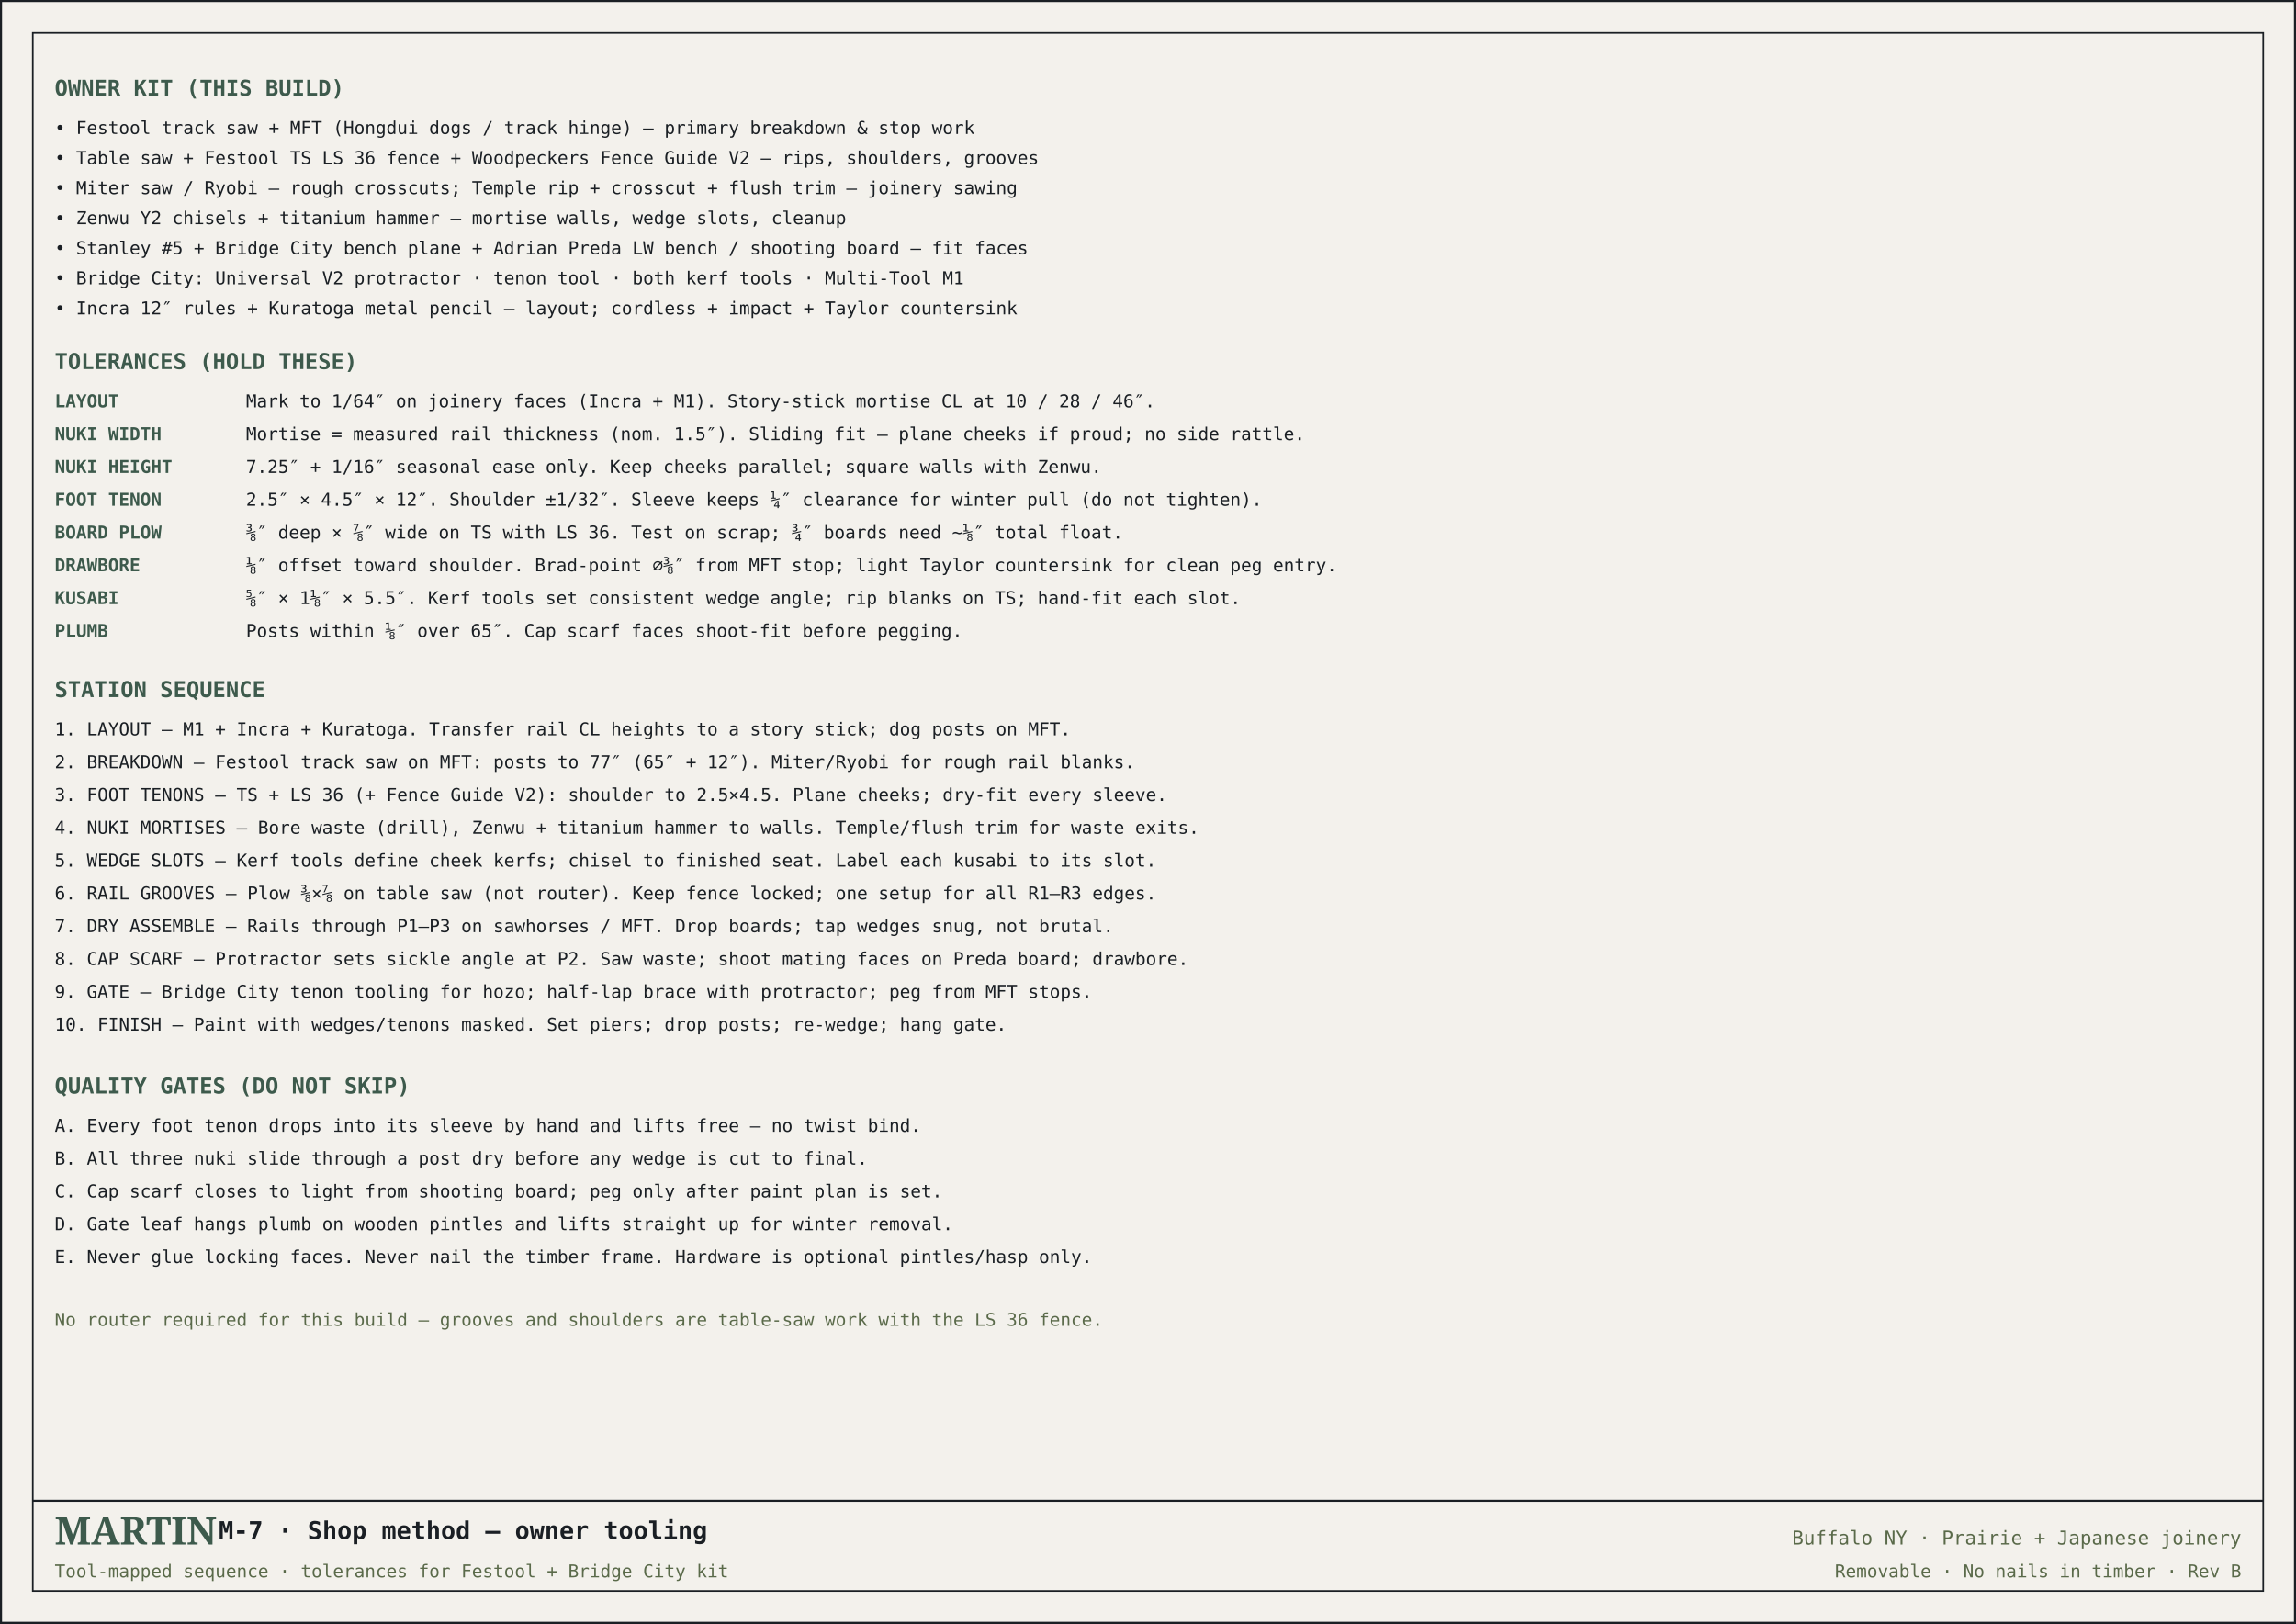
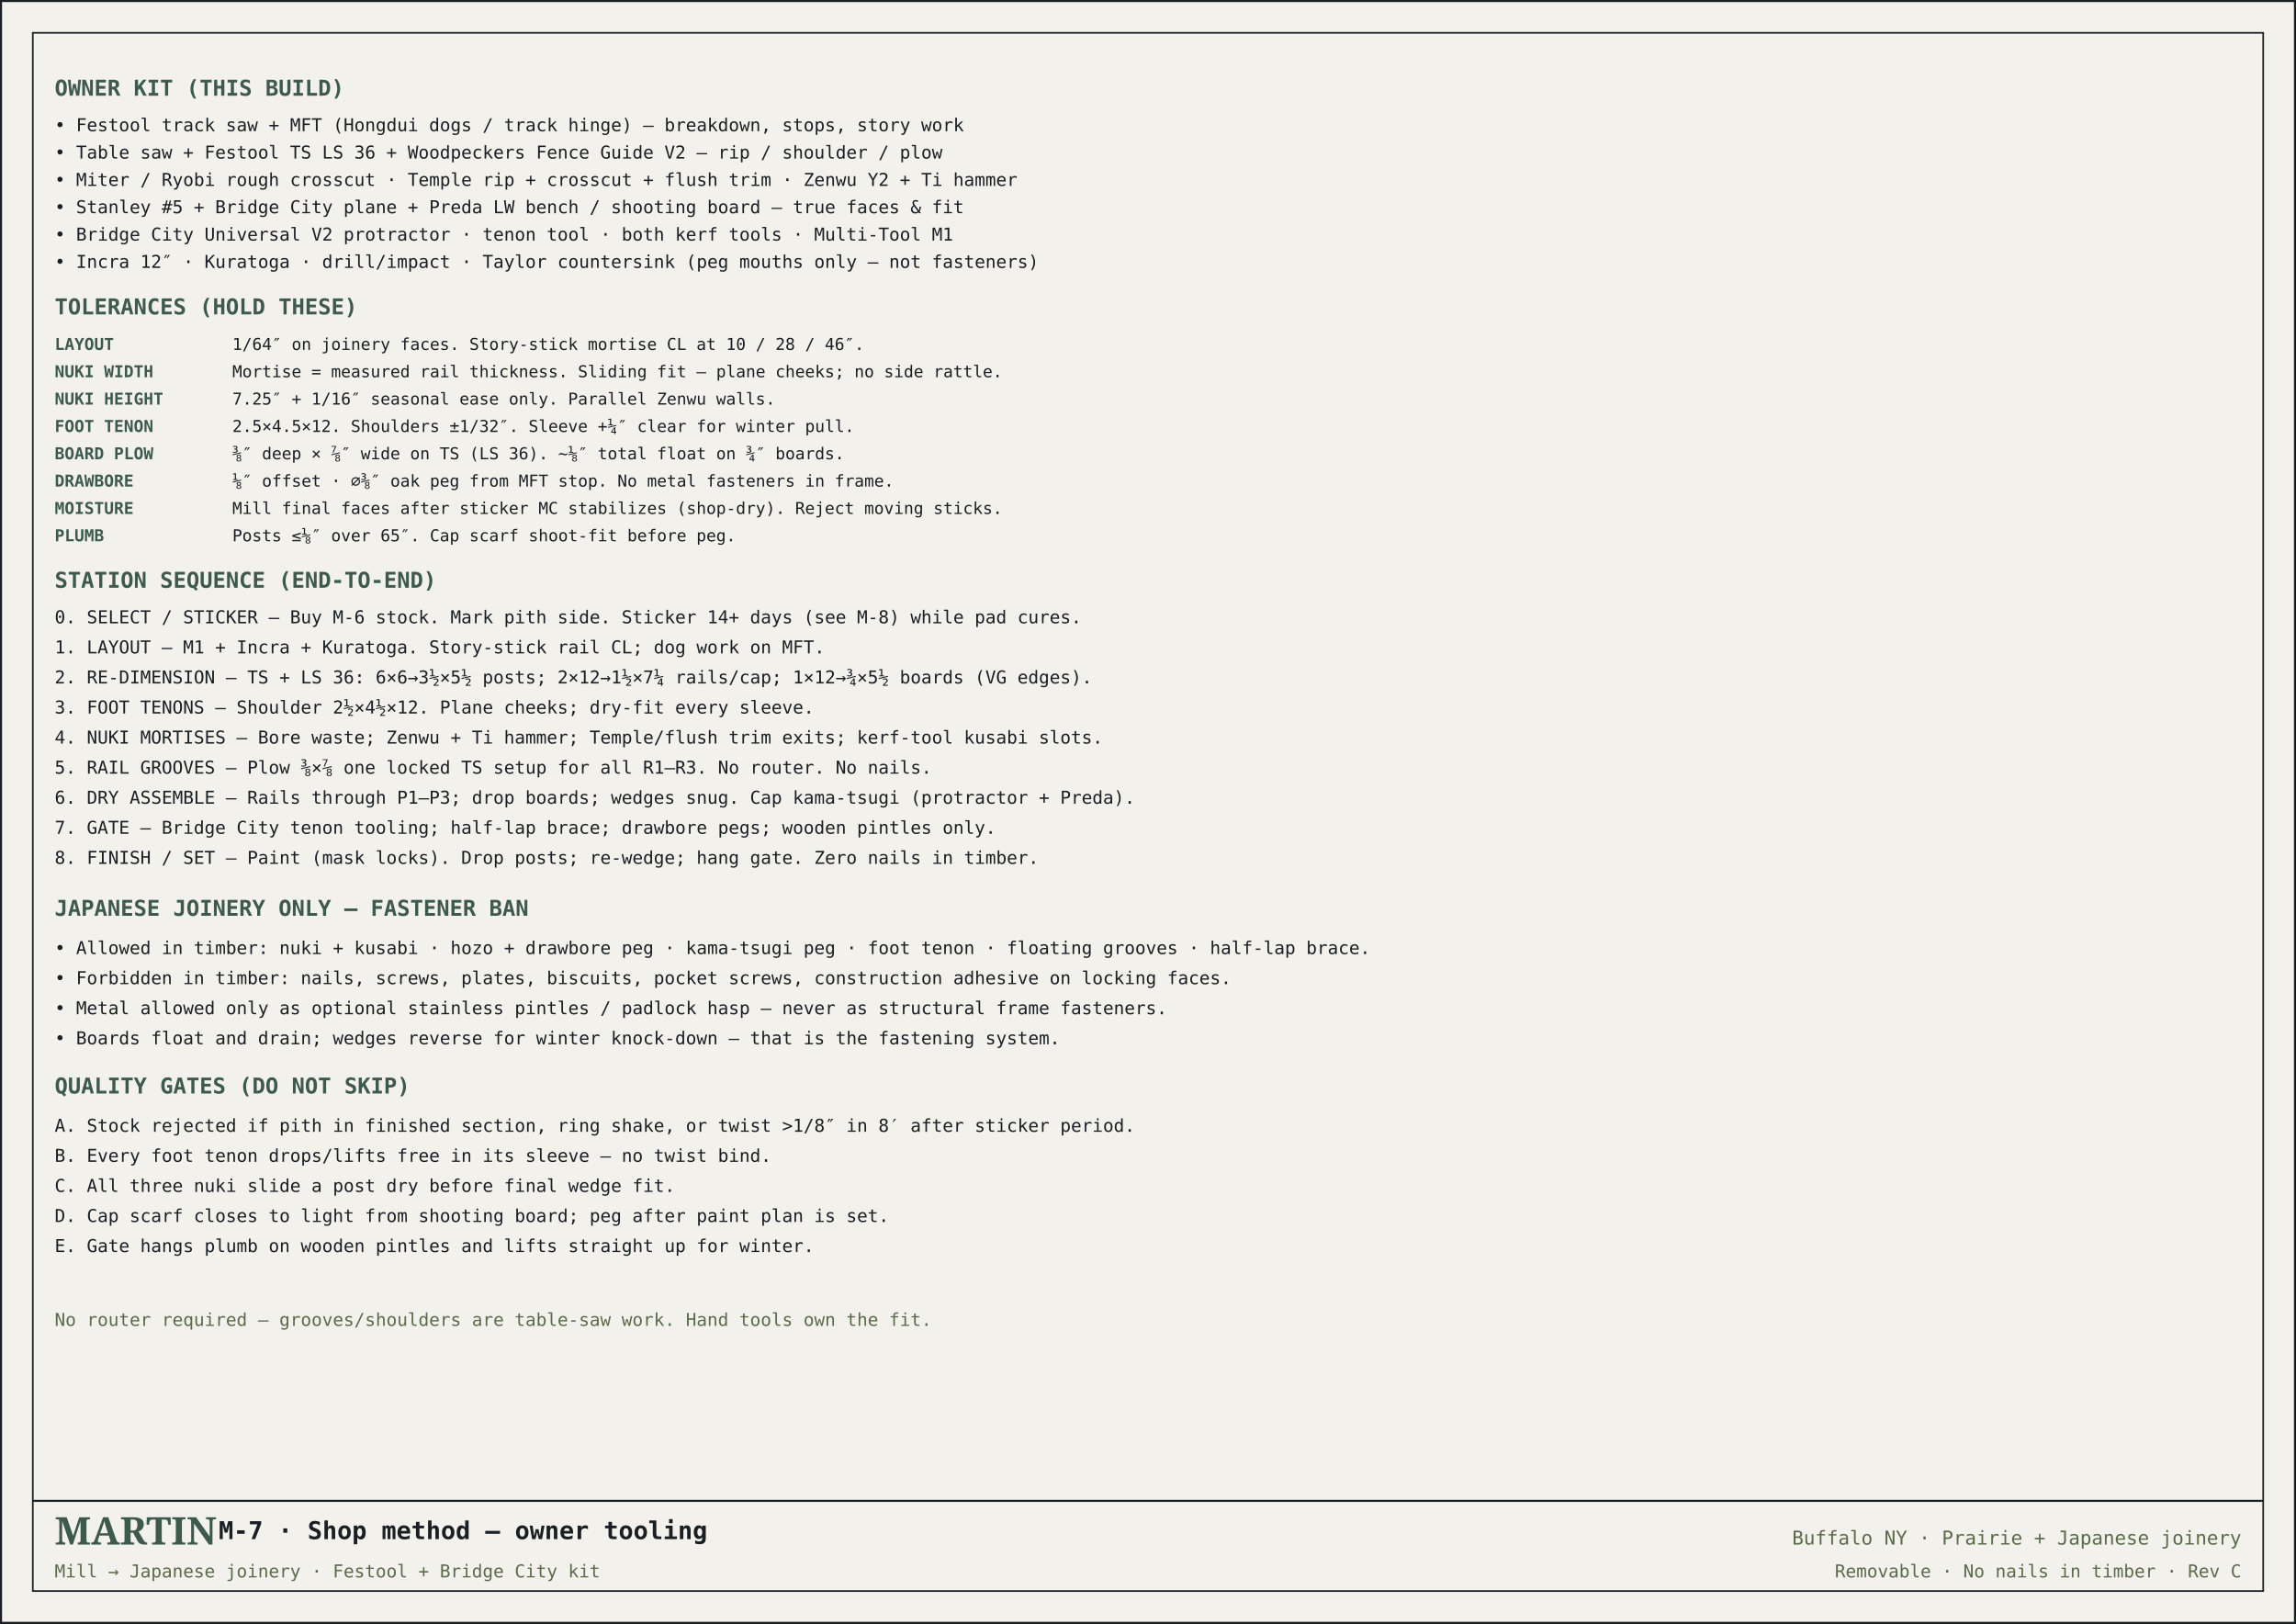
<svg xmlns="http://www.w3.org/2000/svg" width="1680" height="1188" viewBox="0 0 1680 1188">
  <rect x="0.0" y="0.0" width="1680.0" height="1188.0" fill="#f3f1ec" stroke="#1a1f24" stroke-width="3" />
  <rect x="24.0" y="24.0" width="1632.0" height="1140.0" fill="none" stroke="#1a1f24" stroke-width="1.2" />
  <line x1="24.0" y1="1098.0" x2="1656.0" y2="1098.0" stroke="#1a1f24" stroke-width="1.5" />
  <text x="40.0" y="1130.0" font-family="Georgia, serif" font-size="28" fill="#3d5a4c" text-anchor="start" font-weight="600">MARTIN</text>
  <text x="160.0" y="1126.0" font-family="IBM Plex Mono, Menlo, monospace" font-size="18" fill="#1a1f24" text-anchor="start" font-weight="600">M-7  ·  Shop method — owner tooling</text>
-   <text x="40.0" y="1154.0" font-family="IBM Plex Mono, Menlo, monospace" font-size="13" fill="#5a6a4a" text-anchor="start">Tool-mapped sequence · tolerances for Festool + Bridge City kit</text>
+   <text x="40.0" y="1154.0" font-family="IBM Plex Mono, Menlo, monospace" font-size="13" fill="#5a6a4a" text-anchor="start">Mill → Japanese joinery · Festool + Bridge City kit</text>
  <text x="1640.0" y="1130.0" font-family="IBM Plex Mono, Menlo, monospace" font-size="14" fill="#5a6a4a" text-anchor="end">Buffalo NY · Prairie + Japanese joinery</text>
-   <text x="1640.0" y="1154.0" font-family="IBM Plex Mono, Menlo, monospace" font-size="13" fill="#5a6a4a" text-anchor="end">Removable · No nails in timber · Rev B</text>
+   <text x="1640.0" y="1154.0" font-family="IBM Plex Mono, Menlo, monospace" font-size="13" fill="#5a6a4a" text-anchor="end">Removable · No nails in timber · Rev C</text>
  <text x="40.0" y="70.0" font-family="IBM Plex Mono, Menlo, monospace" font-size="16" fill="#3d5a4c" text-anchor="start" font-weight="600">OWNER KIT (THIS BUILD)</text>
-   <text x="40.0" y="98.0" font-family="IBM Plex Mono, Menlo, monospace" font-size="13" fill="#1a1f24" text-anchor="start">•  Festool track saw + MFT (Hongdui dogs / track hinge) — primary breakdown &amp; stop work</text>
-   <text x="40.0" y="120.0" font-family="IBM Plex Mono, Menlo, monospace" font-size="13" fill="#1a1f24" text-anchor="start">•  Table saw + Festool TS LS 36 fence + Woodpeckers Fence Guide V2 — rips, shoulders, grooves</text>
-   <text x="40.0" y="142.0" font-family="IBM Plex Mono, Menlo, monospace" font-size="13" fill="#1a1f24" text-anchor="start">•  Miter saw / Ryobi — rough crosscuts; Temple rip + crosscut + flush trim — joinery sawing</text>
-   <text x="40.0" y="164.0" font-family="IBM Plex Mono, Menlo, monospace" font-size="13" fill="#1a1f24" text-anchor="start">•  Zenwu Y2 chisels + titanium hammer — mortise walls, wedge slots, cleanup</text>
-   <text x="40.0" y="186.0" font-family="IBM Plex Mono, Menlo, monospace" font-size="13" fill="#1a1f24" text-anchor="start">•  Stanley #5 + Bridge City bench plane + Adrian Preda LW bench / shooting board — fit faces</text>
-   <text x="40.0" y="208.0" font-family="IBM Plex Mono, Menlo, monospace" font-size="13" fill="#1a1f24" text-anchor="start">•  Bridge City: Universal V2 protractor · tenon tool · both kerf tools · Multi-Tool M1</text>
-   <text x="40.0" y="230.0" font-family="IBM Plex Mono, Menlo, monospace" font-size="13" fill="#1a1f24" text-anchor="start">•  Incra 12″ rules + Kuratoga metal pencil — layout; cordless + impact + Taylor countersink</text>
-   <text x="40.0" y="270.0" font-family="IBM Plex Mono, Menlo, monospace" font-size="16" fill="#3d5a4c" text-anchor="start" font-weight="600">TOLERANCES (HOLD THESE)</text>
-   <text x="40.0" y="298.0" font-family="IBM Plex Mono, Menlo, monospace" font-size="13" fill="#3d5a4c" text-anchor="start" font-weight="600">LAYOUT</text>
-   <text x="180.0" y="298.0" font-family="IBM Plex Mono, Menlo, monospace" font-size="13" fill="#1a1f24" text-anchor="start">Mark to 1/64″ on joinery faces (Incra + M1). Story-stick mortise CL at 10 / 28 / 46″.</text>
-   <text x="40.0" y="322.0" font-family="IBM Plex Mono, Menlo, monospace" font-size="13" fill="#3d5a4c" text-anchor="start" font-weight="600">NUKI WIDTH</text>
-   <text x="180.0" y="322.0" font-family="IBM Plex Mono, Menlo, monospace" font-size="13" fill="#1a1f24" text-anchor="start">Mortise = measured rail thickness (nom. 1.5″). Sliding fit — plane cheeks if proud; no side rattle.</text>
-   <text x="40.0" y="346.0" font-family="IBM Plex Mono, Menlo, monospace" font-size="13" fill="#3d5a4c" text-anchor="start" font-weight="600">NUKI HEIGHT</text>
-   <text x="180.0" y="346.0" font-family="IBM Plex Mono, Menlo, monospace" font-size="13" fill="#1a1f24" text-anchor="start">7.25″ + 1/16″ seasonal ease only. Keep cheeks parallel; square walls with Zenwu.</text>
-   <text x="40.0" y="370.0" font-family="IBM Plex Mono, Menlo, monospace" font-size="13" fill="#3d5a4c" text-anchor="start" font-weight="600">FOOT TENON</text>
-   <text x="180.0" y="370.0" font-family="IBM Plex Mono, Menlo, monospace" font-size="13" fill="#1a1f24" text-anchor="start">2.5″ × 4.5″ × 12″. Shoulder ±1/32″. Sleeve keeps ¼″ clearance for winter pull (do not tighten).</text>
-   <text x="40.0" y="394.0" font-family="IBM Plex Mono, Menlo, monospace" font-size="13" fill="#3d5a4c" text-anchor="start" font-weight="600">BOARD PLOW</text>
-   <text x="180.0" y="394.0" font-family="IBM Plex Mono, Menlo, monospace" font-size="13" fill="#1a1f24" text-anchor="start">⅜″ deep × ⅞″ wide on TS with LS 36. Test on scrap; ¾″ boards need ~⅛″ total float.</text>
-   <text x="40.0" y="418.0" font-family="IBM Plex Mono, Menlo, monospace" font-size="13" fill="#3d5a4c" text-anchor="start" font-weight="600">DRAWBORE</text>
-   <text x="180.0" y="418.0" font-family="IBM Plex Mono, Menlo, monospace" font-size="13" fill="#1a1f24" text-anchor="start">⅛″ offset toward shoulder. Brad-point ⌀⅜″ from MFT stop; light Taylor countersink for clean peg entry.</text>
-   <text x="40.0" y="442.0" font-family="IBM Plex Mono, Menlo, monospace" font-size="13" fill="#3d5a4c" text-anchor="start" font-weight="600">KUSABI</text>
-   <text x="180.0" y="442.0" font-family="IBM Plex Mono, Menlo, monospace" font-size="13" fill="#1a1f24" text-anchor="start">⅝″ × 1⅛″ × 5.5″. Kerf tools set consistent wedge angle; rip blanks on TS; hand-fit each slot.</text>
-   <text x="40.0" y="466.0" font-family="IBM Plex Mono, Menlo, monospace" font-size="13" fill="#3d5a4c" text-anchor="start" font-weight="600">PLUMB</text>
-   <text x="180.0" y="466.0" font-family="IBM Plex Mono, Menlo, monospace" font-size="13" fill="#1a1f24" text-anchor="start">Posts within ⅛″ over 65″. Cap scarf faces shoot-fit before pegging.</text>
-   <text x="40.0" y="510.0" font-family="IBM Plex Mono, Menlo, monospace" font-size="16" fill="#3d5a4c" text-anchor="start" font-weight="600">STATION SEQUENCE</text>
-   <text x="40.0" y="538.0" font-family="IBM Plex Mono, Menlo, monospace" font-size="13" fill="#1a1f24" text-anchor="start">1. LAYOUT — M1 + Incra + Kuratoga. Transfer rail CL heights to a story stick; dog posts on MFT.</text>
-   <text x="40.0" y="562.0" font-family="IBM Plex Mono, Menlo, monospace" font-size="13" fill="#1a1f24" text-anchor="start">2. BREAKDOWN — Festool track saw on MFT: posts to 77″ (65″ + 12″). Miter/Ryobi for rough rail blanks.</text>
-   <text x="40.0" y="586.0" font-family="IBM Plex Mono, Menlo, monospace" font-size="13" fill="#1a1f24" text-anchor="start">3. FOOT TENONS — TS + LS 36 (+ Fence Guide V2): shoulder to 2.5×4.5. Plane cheeks; dry-fit every sleeve.</text>
-   <text x="40.0" y="610.0" font-family="IBM Plex Mono, Menlo, monospace" font-size="13" fill="#1a1f24" text-anchor="start">4. NUKI MORTISES — Bore waste (drill), Zenwu + titanium hammer to walls. Temple/flush trim for waste exits.</text>
-   <text x="40.0" y="634.0" font-family="IBM Plex Mono, Menlo, monospace" font-size="13" fill="#1a1f24" text-anchor="start">5. WEDGE SLOTS — Kerf tools define cheek kerfs; chisel to finished seat. Label each kusabi to its slot.</text>
-   <text x="40.0" y="658.0" font-family="IBM Plex Mono, Menlo, monospace" font-size="13" fill="#1a1f24" text-anchor="start">6. RAIL GROOVES — Plow ⅜×⅞ on table saw (not router). Keep fence locked; one setup for all R1–R3 edges.</text>
-   <text x="40.0" y="682.0" font-family="IBM Plex Mono, Menlo, monospace" font-size="13" fill="#1a1f24" text-anchor="start">7. DRY ASSEMBLE — Rails through P1–P3 on sawhorses / MFT. Drop boards; tap wedges snug, not brutal.</text>
-   <text x="40.0" y="706.0" font-family="IBM Plex Mono, Menlo, monospace" font-size="13" fill="#1a1f24" text-anchor="start">8. CAP SCARF — Protractor sets sickle angle at P2. Saw waste; shoot mating faces on Preda board; drawbore.</text>
-   <text x="40.0" y="730.0" font-family="IBM Plex Mono, Menlo, monospace" font-size="13" fill="#1a1f24" text-anchor="start">9. GATE — Bridge City tenon tooling for hozo; half-lap brace with protractor; peg from MFT stops.</text>
-   <text x="40.0" y="754.0" font-family="IBM Plex Mono, Menlo, monospace" font-size="13" fill="#1a1f24" text-anchor="start">10. FINISH — Paint with wedges/tenons masked. Set piers; drop posts; re-wedge; hang gate.</text>
+   <text x="40.0" y="96.0" font-family="IBM Plex Mono, Menlo, monospace" font-size="13" fill="#1a1f24" text-anchor="start">•  Festool track saw + MFT (Hongdui dogs / track hinge) — breakdown, stops, story work</text>
+   <text x="40.0" y="116.0" font-family="IBM Plex Mono, Menlo, monospace" font-size="13" fill="#1a1f24" text-anchor="start">•  Table saw + Festool TS LS 36 + Woodpeckers Fence Guide V2 — rip / shoulder / plow</text>
+   <text x="40.0" y="136.0" font-family="IBM Plex Mono, Menlo, monospace" font-size="13" fill="#1a1f24" text-anchor="start">•  Miter / Ryobi rough crosscut · Temple rip + crosscut + flush trim · Zenwu Y2 + Ti hammer</text>
+   <text x="40.0" y="156.0" font-family="IBM Plex Mono, Menlo, monospace" font-size="13" fill="#1a1f24" text-anchor="start">•  Stanley #5 + Bridge City plane + Preda LW bench / shooting board — true faces &amp; fit</text>
+   <text x="40.0" y="176.0" font-family="IBM Plex Mono, Menlo, monospace" font-size="13" fill="#1a1f24" text-anchor="start">•  Bridge City Universal V2 protractor · tenon tool · both kerf tools · Multi-Tool M1</text>
+   <text x="40.0" y="196.0" font-family="IBM Plex Mono, Menlo, monospace" font-size="13" fill="#1a1f24" text-anchor="start">•  Incra 12″ · Kuratoga · drill/impact · Taylor countersink (peg mouths only — not fasteners)</text>
+   <text x="40.0" y="230.0" font-family="IBM Plex Mono, Menlo, monospace" font-size="16" fill="#3d5a4c" text-anchor="start" font-weight="600">TOLERANCES (HOLD THESE)</text>
+   <text x="40.0" y="256.0" font-family="IBM Plex Mono, Menlo, monospace" font-size="12" fill="#3d5a4c" text-anchor="start" font-weight="600">LAYOUT</text>
+   <text x="170.0" y="256.0" font-family="IBM Plex Mono, Menlo, monospace" font-size="12" fill="#1a1f24" text-anchor="start">1/64″ on joinery faces. Story-stick mortise CL at 10 / 28 / 46″.</text>
+   <text x="40.0" y="276.0" font-family="IBM Plex Mono, Menlo, monospace" font-size="12" fill="#3d5a4c" text-anchor="start" font-weight="600">NUKI WIDTH</text>
+   <text x="170.0" y="276.0" font-family="IBM Plex Mono, Menlo, monospace" font-size="12" fill="#1a1f24" text-anchor="start">Mortise = measured rail thickness. Sliding fit — plane cheeks; no side rattle.</text>
+   <text x="40.0" y="296.0" font-family="IBM Plex Mono, Menlo, monospace" font-size="12" fill="#3d5a4c" text-anchor="start" font-weight="600">NUKI HEIGHT</text>
+   <text x="170.0" y="296.0" font-family="IBM Plex Mono, Menlo, monospace" font-size="12" fill="#1a1f24" text-anchor="start">7.25″ + 1/16″ seasonal ease only. Parallel Zenwu walls.</text>
+   <text x="40.0" y="316.0" font-family="IBM Plex Mono, Menlo, monospace" font-size="12" fill="#3d5a4c" text-anchor="start" font-weight="600">FOOT TENON</text>
+   <text x="170.0" y="316.0" font-family="IBM Plex Mono, Menlo, monospace" font-size="12" fill="#1a1f24" text-anchor="start">2.5×4.5×12. Shoulders ±1/32″. Sleeve +¼″ clear for winter pull.</text>
+   <text x="40.0" y="336.0" font-family="IBM Plex Mono, Menlo, monospace" font-size="12" fill="#3d5a4c" text-anchor="start" font-weight="600">BOARD PLOW</text>
+   <text x="170.0" y="336.0" font-family="IBM Plex Mono, Menlo, monospace" font-size="12" fill="#1a1f24" text-anchor="start">⅜″ deep × ⅞″ wide on TS (LS 36). ~⅛″ total float on ¾″ boards.</text>
+   <text x="40.0" y="356.0" font-family="IBM Plex Mono, Menlo, monospace" font-size="12" fill="#3d5a4c" text-anchor="start" font-weight="600">DRAWBORE</text>
+   <text x="170.0" y="356.0" font-family="IBM Plex Mono, Menlo, monospace" font-size="12" fill="#1a1f24" text-anchor="start">⅛″ offset · ⌀⅜″ oak peg from MFT stop. No metal fasteners in frame.</text>
+   <text x="40.0" y="376.0" font-family="IBM Plex Mono, Menlo, monospace" font-size="12" fill="#3d5a4c" text-anchor="start" font-weight="600">MOISTURE</text>
+   <text x="170.0" y="376.0" font-family="IBM Plex Mono, Menlo, monospace" font-size="12" fill="#1a1f24" text-anchor="start">Mill final faces after sticker MC stabilizes (shop-dry). Reject moving sticks.</text>
+   <text x="40.0" y="396.0" font-family="IBM Plex Mono, Menlo, monospace" font-size="12" fill="#3d5a4c" text-anchor="start" font-weight="600">PLUMB</text>
+   <text x="170.0" y="396.0" font-family="IBM Plex Mono, Menlo, monospace" font-size="12" fill="#1a1f24" text-anchor="start">Posts ≤⅛″ over 65″. Cap scarf shoot-fit before peg.</text>
+   <text x="40.0" y="430.0" font-family="IBM Plex Mono, Menlo, monospace" font-size="16" fill="#3d5a4c" text-anchor="start" font-weight="600">STATION SEQUENCE (END-TO-END)</text>
+   <text x="40.0" y="456.0" font-family="IBM Plex Mono, Menlo, monospace" font-size="13" fill="#1a1f24" text-anchor="start">0. SELECT / STICKER — Buy M-6 stock. Mark pith side. Sticker 14+ days (see M-8) while pad cures.</text>
+   <text x="40.0" y="478.0" font-family="IBM Plex Mono, Menlo, monospace" font-size="13" fill="#1a1f24" text-anchor="start">1. LAYOUT — M1 + Incra + Kuratoga. Story-stick rail CL; dog work on MFT.</text>
+   <text x="40.0" y="500.0" font-family="IBM Plex Mono, Menlo, monospace" font-size="13" fill="#1a1f24" text-anchor="start">2. RE-DIMENSION — TS + LS 36: 6×6→3½×5½ posts; 2×12→1½×7¼ rails/cap; 1×12→¾×5½ boards (VG edges).</text>
+   <text x="40.0" y="522.0" font-family="IBM Plex Mono, Menlo, monospace" font-size="13" fill="#1a1f24" text-anchor="start">3. FOOT TENONS — Shoulder 2½×4½×12. Plane cheeks; dry-fit every sleeve.</text>
+   <text x="40.0" y="544.0" font-family="IBM Plex Mono, Menlo, monospace" font-size="13" fill="#1a1f24" text-anchor="start">4. NUKI MORTISES — Bore waste; Zenwu + Ti hammer; Temple/flush trim exits; kerf-tool kusabi slots.</text>
+   <text x="40.0" y="566.0" font-family="IBM Plex Mono, Menlo, monospace" font-size="13" fill="#1a1f24" text-anchor="start">5. RAIL GROOVES — Plow ⅜×⅞ one locked TS setup for all R1–R3. No router. No nails.</text>
+   <text x="40.0" y="588.0" font-family="IBM Plex Mono, Menlo, monospace" font-size="13" fill="#1a1f24" text-anchor="start">6. DRY ASSEMBLE — Rails through P1–P3; drop boards; wedges snug. Cap kama-tsugi (protractor + Preda).</text>
+   <text x="40.0" y="610.0" font-family="IBM Plex Mono, Menlo, monospace" font-size="13" fill="#1a1f24" text-anchor="start">7. GATE — Bridge City tenon tooling; half-lap brace; drawbore pegs; wooden pintles only.</text>
+   <text x="40.0" y="632.0" font-family="IBM Plex Mono, Menlo, monospace" font-size="13" fill="#1a1f24" text-anchor="start">8. FINISH / SET — Paint (mask locks). Drop posts; re-wedge; hang gate. Zero nails in timber.</text>
+   <text x="40.0" y="670.0" font-family="IBM Plex Mono, Menlo, monospace" font-size="16" fill="#3d5a4c" text-anchor="start" font-weight="600">JAPANESE JOINERY ONLY — FASTENER BAN</text>
+   <text x="40.0" y="698.0" font-family="IBM Plex Mono, Menlo, monospace" font-size="13" fill="#1a1f24" text-anchor="start">•  Allowed in timber: nuki + kusabi · hozo + drawbore peg · kama-tsugi peg · foot tenon · floating grooves · half-lap brace.</text>
+   <text x="40.0" y="720.0" font-family="IBM Plex Mono, Menlo, monospace" font-size="13" fill="#1a1f24" text-anchor="start">•  Forbidden in timber: nails, screws, plates, biscuits, pocket screws, construction adhesive on locking faces.</text>
+   <text x="40.0" y="742.0" font-family="IBM Plex Mono, Menlo, monospace" font-size="13" fill="#1a1f24" text-anchor="start">•  Metal allowed only as optional stainless pintles / padlock hasp — never as structural frame fasteners.</text>
+   <text x="40.0" y="764.0" font-family="IBM Plex Mono, Menlo, monospace" font-size="13" fill="#1a1f24" text-anchor="start">•  Boards float and drain; wedges reverse for winter knock-down — that is the fastening system.</text>
  <text x="40.0" y="800.0" font-family="IBM Plex Mono, Menlo, monospace" font-size="16" fill="#3d5a4c" text-anchor="start" font-weight="600">QUALITY GATES (DO NOT SKIP)</text>
-   <text x="40.0" y="828.0" font-family="IBM Plex Mono, Menlo, monospace" font-size="13" fill="#1a1f24" text-anchor="start">A. Every foot tenon drops into its sleeve by hand and lifts free — no twist bind.</text>
-   <text x="40.0" y="852.0" font-family="IBM Plex Mono, Menlo, monospace" font-size="13" fill="#1a1f24" text-anchor="start">B. All three nuki slide through a post dry before any wedge is cut to final.</text>
-   <text x="40.0" y="876.0" font-family="IBM Plex Mono, Menlo, monospace" font-size="13" fill="#1a1f24" text-anchor="start">C. Cap scarf closes to light from shooting board; peg only after paint plan is set.</text>
-   <text x="40.0" y="900.0" font-family="IBM Plex Mono, Menlo, monospace" font-size="13" fill="#1a1f24" text-anchor="start">D. Gate leaf hangs plumb on wooden pintles and lifts straight up for winter removal.</text>
-   <text x="40.0" y="924.0" font-family="IBM Plex Mono, Menlo, monospace" font-size="13" fill="#1a1f24" text-anchor="start">E. Never glue locking faces. Never nail the timber frame. Hardware is optional pintles/hasp only.</text>
-   <text x="40.0" y="970.0" font-family="IBM Plex Mono, Menlo, monospace" font-size="13" fill="#5a6a4a" text-anchor="start">No router required for this build — grooves and shoulders are table-saw work with the LS 36 fence.</text>
+   <text x="40.0" y="828.0" font-family="IBM Plex Mono, Menlo, monospace" font-size="13" fill="#1a1f24" text-anchor="start">A. Stock rejected if pith in finished section, ring shake, or twist &gt;1/8″ in 8′ after sticker period.</text>
+   <text x="40.0" y="850.0" font-family="IBM Plex Mono, Menlo, monospace" font-size="13" fill="#1a1f24" text-anchor="start">B. Every foot tenon drops/lifts free in its sleeve — no twist bind.</text>
+   <text x="40.0" y="872.0" font-family="IBM Plex Mono, Menlo, monospace" font-size="13" fill="#1a1f24" text-anchor="start">C. All three nuki slide a post dry before final wedge fit.</text>
+   <text x="40.0" y="894.0" font-family="IBM Plex Mono, Menlo, monospace" font-size="13" fill="#1a1f24" text-anchor="start">D. Cap scarf closes to light from shooting board; peg after paint plan is set.</text>
+   <text x="40.0" y="916.0" font-family="IBM Plex Mono, Menlo, monospace" font-size="13" fill="#1a1f24" text-anchor="start">E. Gate hangs plumb on wooden pintles and lifts straight up for winter.</text>
+   <text x="40.0" y="970.0" font-family="IBM Plex Mono, Menlo, monospace" font-size="13" fill="#5a6a4a" text-anchor="start">No router required — grooves/shoulders are table-saw work. Hand tools own the fit.</text>
</svg>
